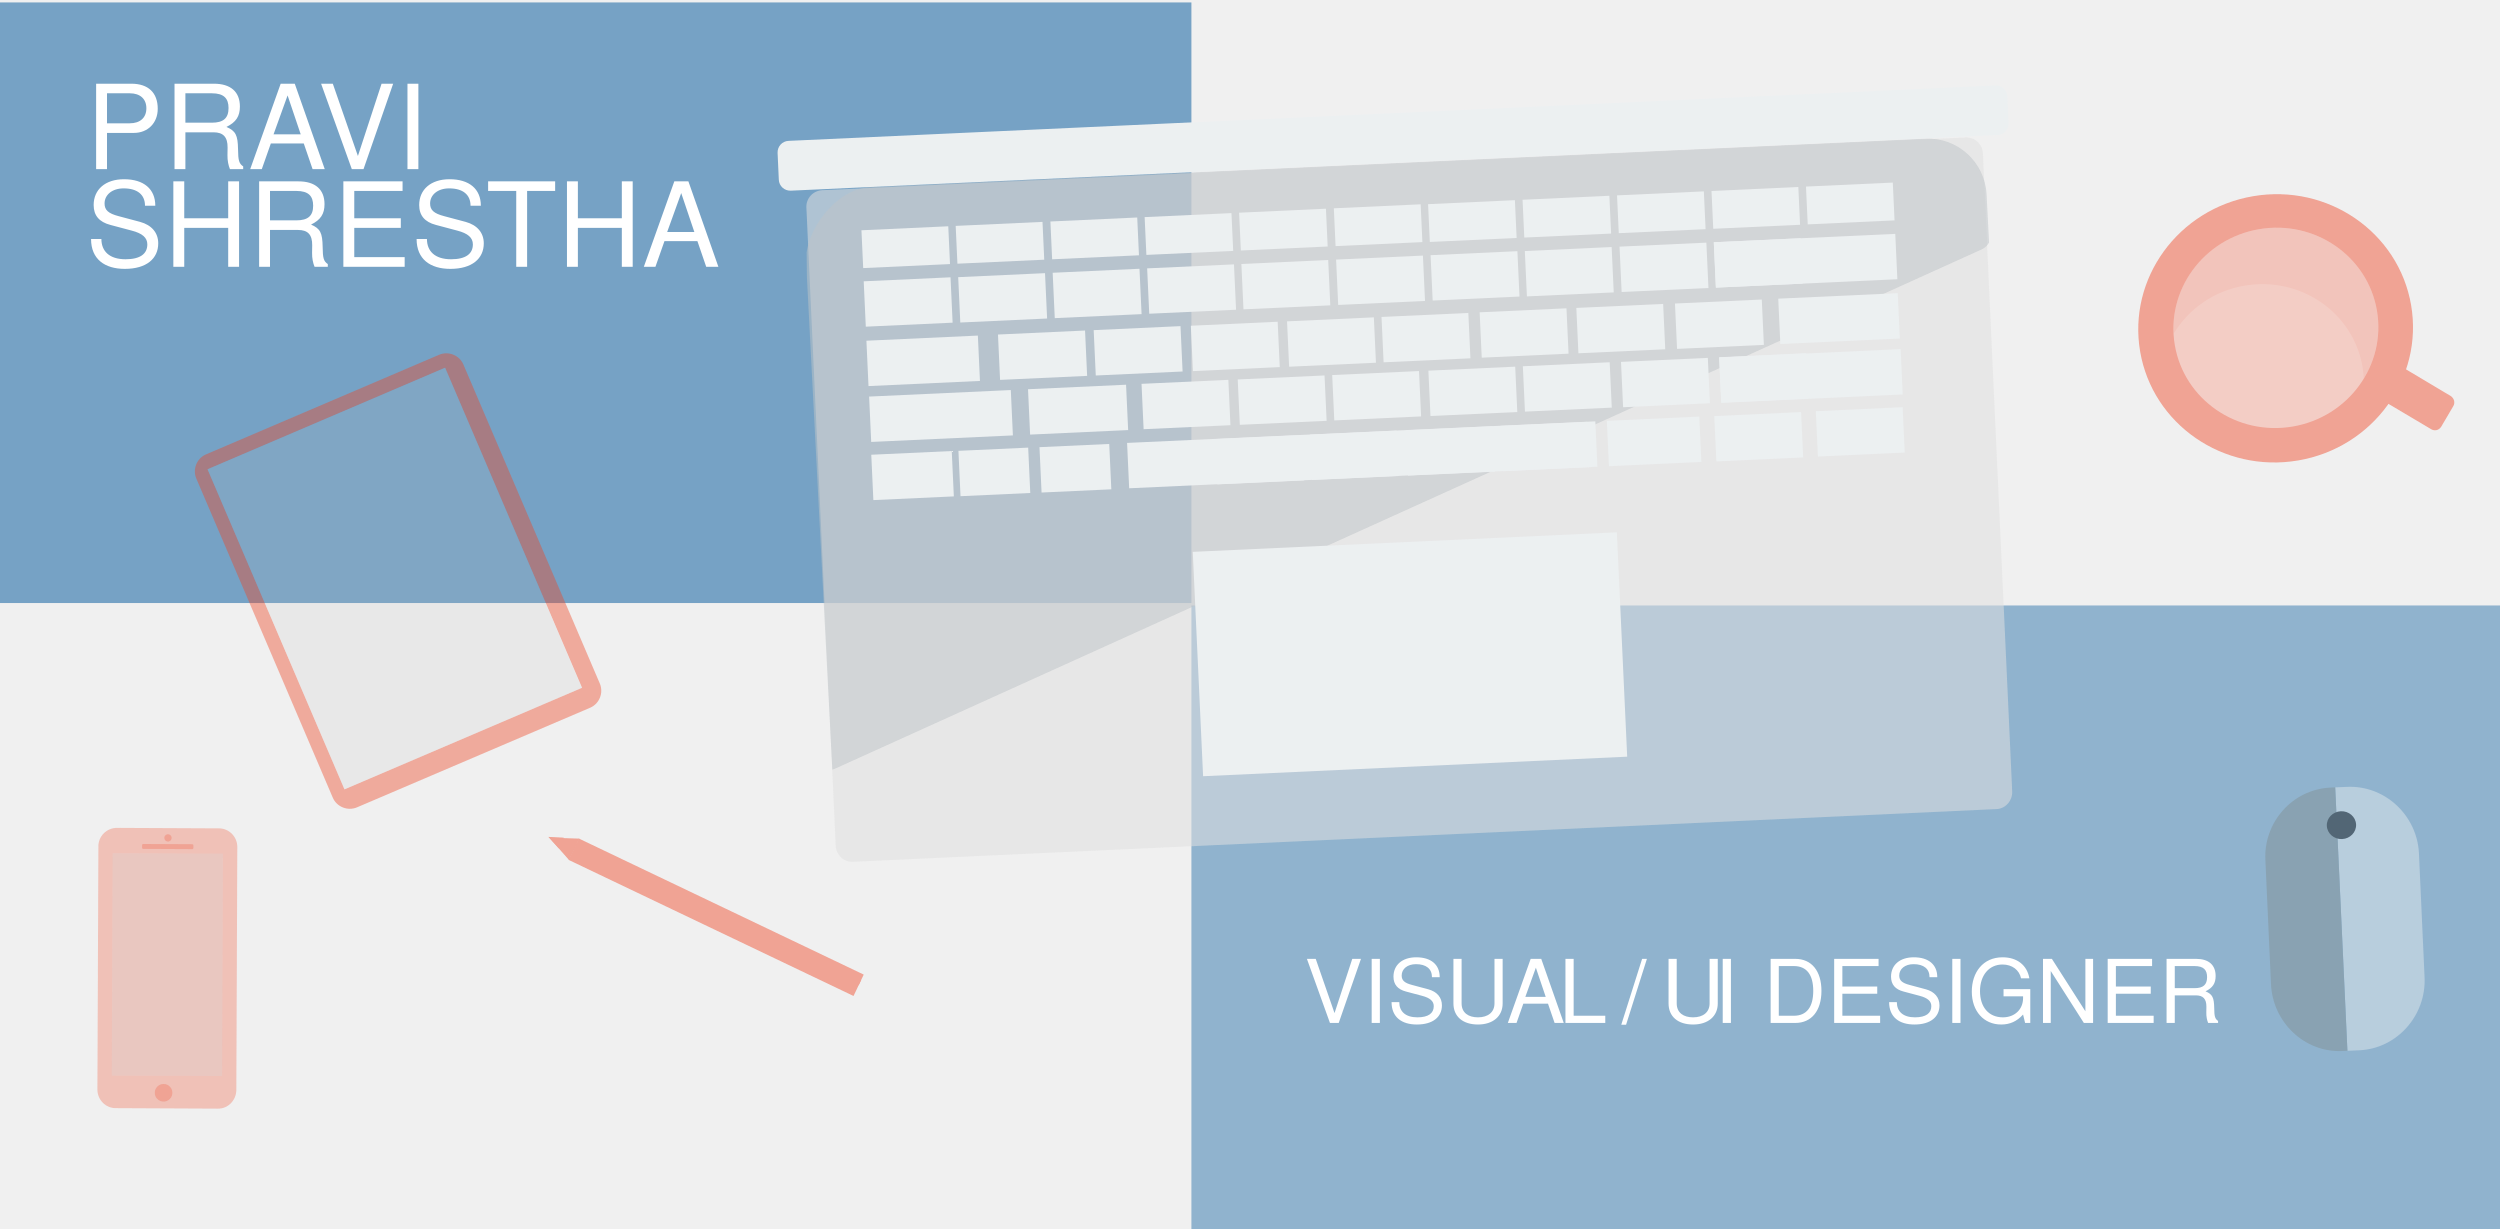
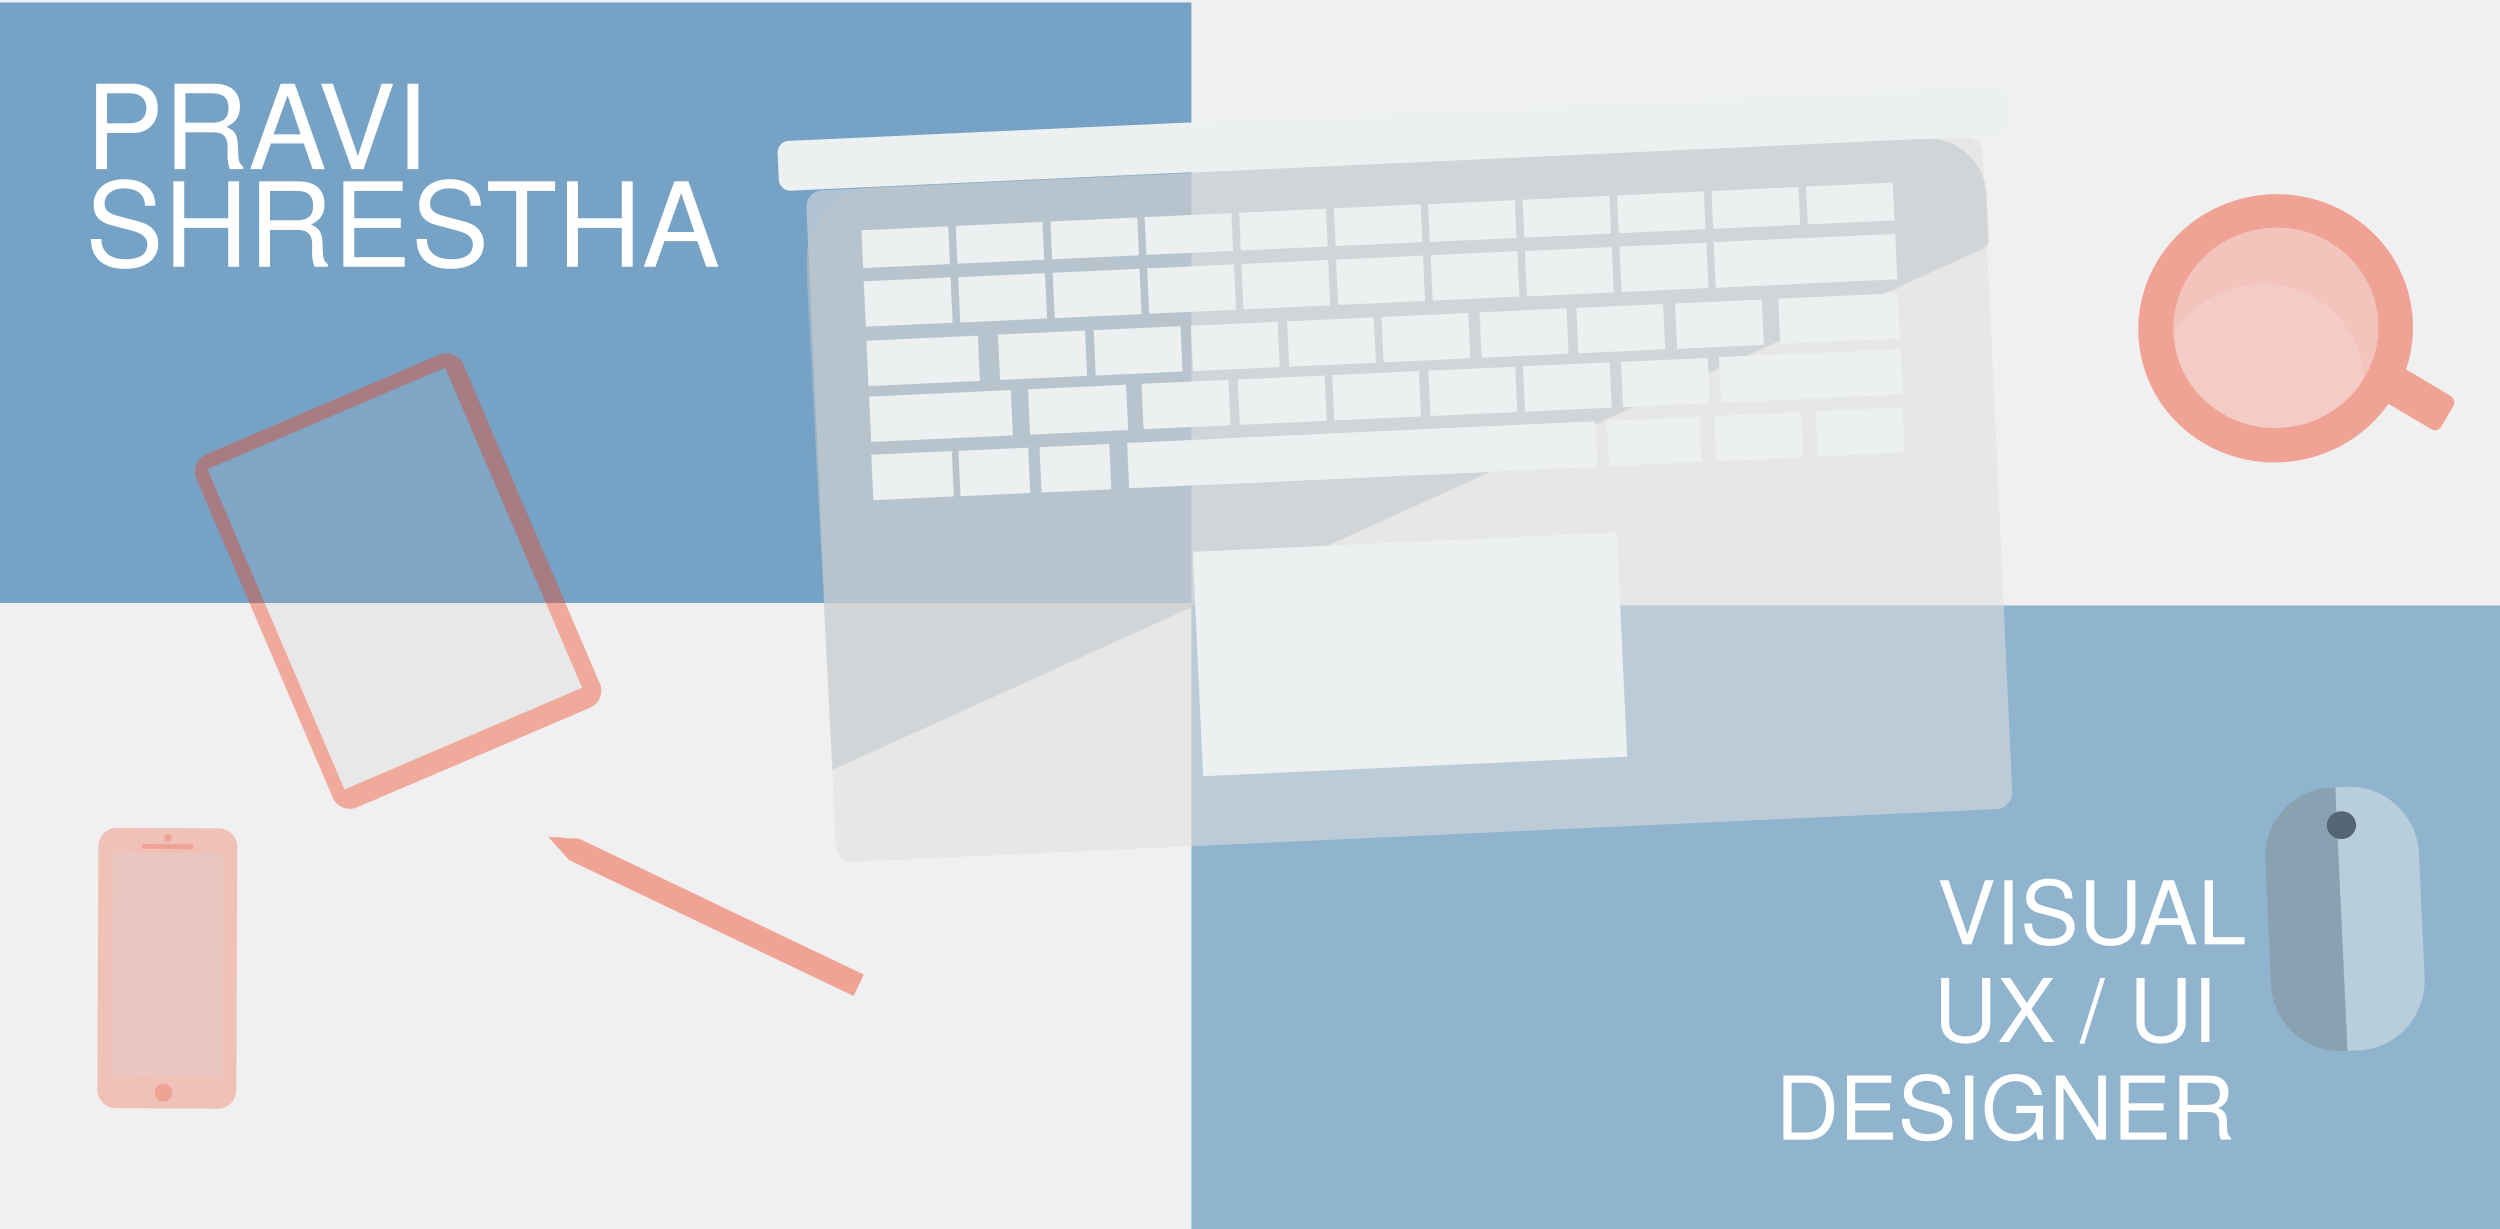
<svg xmlns="http://www.w3.org/2000/svg" xmlns:xlink="http://www.w3.org/1999/xlink" version="1.1" id="Layer_1" x="0px" y="0px" viewBox="0 0 1024 503" style="enable-background:new 0 0 1024 503;" xml:space="preserve">
  <style type="text/css">
	.st0{opacity:0.4;fill:#00579B;enable-background:new    ;}
	.st1{opacity:0.51;fill:#00579B;enable-background:new    ;}
	.st2{opacity:0.45;}
	.st3{fill:#EF4423;}
	.st4{opacity:0.5;fill:#FFFFFF;enable-background:new    ;}
	.st5{opacity:0.22;fill:#EF4423;enable-background:new    ;}
	.st6{opacity:0.41;}
	.st7{opacity:0.36;fill:#BEBCBD;}
	.st8{opacity:0.61;fill:#EF4423;enable-background:new    ;}
	.st9{opacity:0.27;fill:#BEBCBD;}
	.st10{fill:none;}
	.st11{fill:#FFFFFF;}
	.st12{font-family:'HelveticaNeue';}
	.st13{font-size:48px;}
	.st14{opacity:0.54;fill:#E0E0E0;enable-background:new    ;}
	.st15{opacity:0.52;enable-background:new    ;}
	.st16{clip-path:url(#SVGID_2_);fill:#BDC3C7;}
	.st17{fill:#ECF0F1;}
	.st18{opacity:0.43;}
	.st19{fill:#7F8C8D;}
	.st20{font-size:36px;}
- 	.st21{letter-spacing:-2;}
</style>
  <g id="Layer_1_1_">
    <rect x="488" y="248" class="st0" width="536" height="257.7" />
    <rect y="1" class="st1" width="488" height="246" />
    <g class="st2">
      <ellipse transform="matrix(0.9857 -0.1685 0.1685 0.9857 -9.3377 158.9661)" class="st3" cx="932.1" cy="134.5" rx="56.3" ry="54.9" />
      <ellipse transform="matrix(0.9857 -0.1685 0.1685 0.9857 -9.2964 158.9903)" class="st4" cx="932.2" cy="134.3" rx="42" ry="41" />
      <path class="st5" d="M919.4,117c22.9-3.9,44.5,11,48.3,33.3c0.3,1.6,0.4,3.1,0.5,4.7c4.9-8,7.1-17.9,5.4-27.8    c-3.8-22.3-25.4-37.2-48.3-33.3c-21.3,3.6-36.2,22.3-35,42.8C896.4,126.6,906.8,119.1,919.4,117z" />
      <path class="st3" d="M1004.9,166.3l-5,8.5c-0.9,1.4-2.6,1.9-4.1,1l-25.6-15.2c-1.4-0.9-1.9-2.6-1-4.1l5-8.5c0.9-1.4,2.6-1.9,4.1-1    l25.5,15.2C1005.2,163.1,1005.7,164.9,1004.9,166.3z" />
    </g>
    <g class="st2">
      <g>
        <rect x="288.5" y="311" transform="matrix(0.431 -0.9024 0.9024 0.431 -172.0694 478.5229)" class="st3" width="9.7" height="129.3" />
        <rect x="292.7" y="310" transform="matrix(0.431 -0.9024 0.9024 0.431 -170.8663 478.3698)" class="st3" width="2.4" height="129.3" />
      </g>
      <polygon class="st3" points="237.3,343.5 233.1,352.3 225,343.1   " />
      <polygon class="st3" points="230.9,343.1 228.9,347.5 224.6,342.8   " />
    </g>
    <g class="st6">
      <path class="st3" d="M189.8,149.3c-1.6-3.8-6.1-5.6-9.9-4l-95.5,40.8c-3.8,1.6-5.6,6.1-4,9.9l55.9,130.7c1.6,3.8,6.1,5.6,9.9,4    l95.5-40.8c3.8-1.6,5.6-6.1,4-9.9L189.8,149.3z M238.4,281.7l-97.3,41.6L85,192.2l97.3-41.6L238.4,281.7z" />
      <rect x="108.8" y="165.7" transform="matrix(0.9195 -0.393 0.393 0.9195 -80.1159 82.6294)" class="st7" width="105.8" height="142.6" />
      <path class="st3" d="M193.2,309.6l-2.9,1.2c-0.9,0.4-2.1,0-2.5-1l-0.9-2.2c-0.4-0.9,0-2.1,1-2.5l2.9-1.2c0.9-0.4,2.1,0,2.5,1    l0.9,2.2C194.5,308.1,194.1,309.2,193.2,309.6z" />
    </g>
    <g class="st2">
      <path class="st8" d="M89.2,454.1l-41.8-0.2c-4.1,0-7.5-3.4-7.5-7.6l0.4-99.7c0-4.1,3.4-7.5,7.6-7.5l41.8,0.2    c4.1,0,7.5,3.4,7.5,7.6l-0.4,99.7C96.7,450.8,93.3,454.2,89.2,454.1z" />
      <rect x="23" y="372.6" transform="matrix(3.615123e-03 -1 1 3.615123e-03 -326.8969 462.2253)" class="st9" width="91.1" height="45.2" />
      <circle class="st3" cx="68.8" cy="343.2" r="1.5" />
      <circle class="st3" cx="67" cy="447.6" r="3.6" />
      <path class="st3" d="M78.8,347.8l-20.2-0.1c-0.2,0-0.4-0.2-0.4-0.4v-1.2c0-0.2,0.2-0.4,0.4-0.4l20.2,0.1c0.2,0,0.4,0.2,0.4,0.4    v1.2C79.2,347.6,79,347.8,78.8,347.8z" />
    </g>
  </g>
  <rect x="35" y="35" class="st10" width="294" height="115" />
  <text transform="matrix(1 0 0 1 35 69.2715)">
    <tspan x="0" y="0" class="st11 st12 st13">PRAVI </tspan>
    <tspan x="0" y="40" class="st11 st12 st13">SHRESTHA</tspan>
  </text>
  <g id="Layer_2">
    <g id="laptop_1_">
      <path class="st14" d="M817.7,331.4L349.4,353c-3.7,0.2-6.9-2.7-7.1-6.5L330.3,85c-0.2-3.7,2.7-6.9,6.5-7.1l468.3-21.6    c3.7-0.2,6.9,2.7,7.1,6.5l12,261.5C824.3,328,821.4,331.3,817.7,331.4z" />
      <g class="st15">
        <g>
          <defs>
            <path id="SVGID_1_" d="M811.8,102.1L341.9,314.9c-4.2,1.9-9-1.1-9-5.7l-2.8-229.5c-0.1-3.4,2.6-6.2,6-6.4l469-21.6       c3.4-0.2,6.3,2.4,6.6,5.7l3.7,38.3C815.7,98.4,814.2,101,811.8,102.1z" />
          </defs>
          <clipPath id="SVGID_2_">
            <use xlink:href="#SVGID_1_" style="overflow:visible;" />
          </clipPath>
          <path class="st16" d="M801.9,316.9l-435.6,22.6c-13.3,0.7-24.6-9.5-25.3-22.8l-10.8-209.2c-0.7-13.3,12.5-30.1,25.8-30.8      l432.4-19.9c13.3-0.7,24.6,9.5,25.3,22.8l11,212.1C825.4,304.9,815.2,316.1,801.9,316.9z" />
        </g>
      </g>
      <rect x="490.6" y="222" transform="matrix(0.9989 -4.601891e-02 4.601891e-02 0.9989 -11.7227 26.8603)" class="st17" width="173.9" height="92" />
      <g>
        <g>
          <rect x="740.1" y="75.6" transform="matrix(0.9989 -4.601891e-02 4.601891e-02 0.9989 -3.0345 34.9639)" class="st17" width="35.6" height="15.5" />
        </g>
        <g>
          <rect x="701.4" y="77.4" transform="matrix(0.9989 -4.601891e-02 4.601891e-02 0.9989 -3.1574 33.1867)" class="st17" width="35.6" height="15.5" />
        </g>
        <g>
          <rect x="662.7" y="79.2" transform="matrix(0.9989 -4.601891e-02 4.601891e-02 0.9989 -3.2803 31.4096)" class="st17" width="35.6" height="15.5" />
        </g>
        <g>
          <rect x="624" y="81" transform="matrix(0.9989 -4.601891e-02 4.601891e-02 0.9989 -3.4035 29.6278)" class="st17" width="35.6" height="15.5" />
        </g>
        <g>
          <rect x="585.3" y="82.8" transform="matrix(0.9989 -4.601891e-02 4.601891e-02 0.9989 -3.5265 27.8507)" class="st17" width="35.6" height="15.5" />
        </g>
        <g>
          <rect x="546.7" y="84.5" transform="matrix(0.9989 -4.601891e-02 4.601891e-02 0.9989 -3.6494 26.0735)" class="st17" width="35.6" height="15.5" />
        </g>
        <g>
          <rect x="507.9" y="86.3" transform="matrix(0.9989 -4.601891e-02 4.601891e-02 0.9989 -3.7726 24.2918)" class="st17" width="35.6" height="15.5" />
        </g>
        <g>
          <rect x="469.2" y="88.1" transform="matrix(0.9989 -4.601891e-02 4.601891e-02 0.9989 -3.8955 22.5146)" class="st17" width="35.6" height="15.5" />
        </g>
        <g>
          <rect x="430.6" y="89.9" transform="matrix(0.9989 -4.601891e-02 4.601891e-02 0.9989 -4.0184 20.7374)" class="st17" width="35.6" height="15.5" />
        </g>
        <g>
          <rect x="391.8" y="91.7" transform="matrix(0.9989 -4.601891e-02 4.601891e-02 0.9989 -4.1417 18.9557)" class="st17" width="35.6" height="15.5" />
        </g>
        <g>
          <rect x="353.2" y="93.5" transform="matrix(0.9989 -4.601891e-02 4.601891e-02 0.9989 -4.2646 17.1785)" class="st17" width="35.6" height="15.5" />
        </g>
      </g>
      <g>
        <g>
          <rect x="702.4" y="97.5" transform="matrix(0.9989 -4.601891e-02 4.601891e-02 0.9989 -4.1313 34.1492)" class="st17" width="74.4" height="18.6" />
        </g>
        <g>
          <rect x="702.4" y="98.4" transform="matrix(0.9989 -4.601891e-02 4.601891e-02 0.9989 -4.1929 33.2583)" class="st17" width="35.6" height="18.6" />
        </g>
        <g>
          <rect x="663.8" y="100.2" transform="matrix(0.9989 -4.601891e-02 4.601891e-02 0.9989 -4.3158 31.4812)" class="st17" width="35.6" height="18.6" />
        </g>
        <g>
          <rect x="625" y="102" transform="matrix(0.9989 -4.601891e-02 4.601891e-02 0.9989 -4.4391 29.6994)" class="st17" width="35.6" height="18.6" />
        </g>
        <g>
          <rect x="586.4" y="103.7" transform="matrix(0.9989 -4.601891e-02 4.601891e-02 0.9989 -4.562 27.9223)" class="st17" width="35.6" height="18.6" />
        </g>
        <g>
          <rect x="547.7" y="105.5" transform="matrix(0.9989 -4.601891e-02 4.601891e-02 0.9989 -4.6849 26.1451)" class="st17" width="35.6" height="18.6" />
        </g>
        <g>
          <rect x="508.9" y="107.3" transform="matrix(0.9989 -4.601891e-02 4.601891e-02 0.9989 -4.8081 24.3634)" class="st17" width="35.6" height="18.6" />
        </g>
        <g>
          <rect x="470.3" y="109.1" transform="matrix(0.9989 -4.601891e-02 4.601891e-02 0.9989 -4.931 22.5862)" class="st17" width="35.6" height="18.6" />
        </g>
        <g>
          <rect x="431.6" y="110.9" transform="matrix(0.9989 -4.601891e-02 4.601891e-02 0.9989 -5.0539 20.8091)" class="st17" width="35.6" height="18.6" />
        </g>
        <g>
          <rect x="392.9" y="112.7" transform="matrix(0.9989 -4.601891e-02 4.601891e-02 0.9989 -5.1772 19.0273)" class="st17" width="35.6" height="18.6" />
        </g>
        <g>
          <rect x="354.2" y="114.4" transform="matrix(0.9989 -4.601891e-02 4.601891e-02 0.9989 -5.3001 17.2501)" class="st17" width="35.6" height="18.6" />
        </g>
      </g>
      <g>
        <g>
          <rect x="728.8" y="121.2" transform="matrix(0.9989 -4.601891e-02 4.601891e-02 0.9989 -5.2072 34.805)" class="st17" width="49" height="18.6" />
        </g>
        <g>
          <rect x="686.5" y="123.5" transform="matrix(0.9989 -4.601891e-02 4.601891e-02 0.9989 -5.3631 32.5503)" class="st17" width="35.6" height="18.6" />
        </g>
        <g>
          <rect x="646.1" y="125.3" transform="matrix(0.9989 -4.601891e-02 4.601891e-02 0.9989 -5.4914 30.695)" class="st17" width="35.6" height="18.6" />
        </g>
        <g>
          <rect x="606.5" y="127.1" transform="matrix(0.9989 -4.601891e-02 4.601891e-02 0.9989 -5.6175 28.872)" class="st17" width="35.6" height="18.6" />
        </g>
        <g>
          <rect x="566.3" y="129" transform="matrix(0.9989 -4.601891e-02 4.601891e-02 0.9989 -5.7452 27.0259)" class="st17" width="35.6" height="18.6" />
        </g>
        <g>
          <rect x="527.6" y="130.8" transform="matrix(0.9989 -4.601891e-02 4.601891e-02 0.9989 -5.8681 25.2488)" class="st17" width="35.6" height="18.6" />
        </g>
        <g>
          <rect x="488.2" y="132.6" transform="matrix(0.9989 -4.601891e-02 4.601891e-02 0.9989 -5.9936 23.4349)" class="st17" width="35.6" height="18.6" />
        </g>
        <g>
          <rect x="448.4" y="134.4" transform="matrix(0.9989 -4.601891e-02 4.601891e-02 0.9989 -6.12 21.6072)" class="st17" width="35.6" height="18.6" />
        </g>
        <g>
          <rect x="409.2" y="136.2" transform="matrix(0.9989 -4.601891e-02 4.601891e-02 0.9989 -6.2446 19.8048)" class="st17" width="35.7" height="18.6" />
        </g>
        <g>
          <rect x="355.3" y="138.5" transform="matrix(0.9989 -4.601891e-02 4.601891e-02 0.9989 -6.3999 17.5592)" class="st17" width="45.7" height="18.6" />
        </g>
      </g>
      <g>
        <g>
          <rect x="704.6" y="144.7" transform="matrix(0.9989 -4.601891e-02 4.601891e-02 0.9989 -6.2988 34.2991)" class="st17" width="74.4" height="18.6" />
        </g>
        <g>
          <rect x="704.6" y="145.5" transform="matrix(0.9989 -4.601891e-02 4.601891e-02 0.9989 -6.3604 33.4083)" class="st17" width="35.6" height="18.6" />
        </g>
        <g>
          <rect x="664.4" y="147.4" transform="matrix(0.9989 -4.601891e-02 4.601891e-02 0.9989 -6.4881 31.5622)" class="st17" width="35.6" height="18.6" />
        </g>
        <g>
          <rect x="624.2" y="149.2" transform="matrix(0.9989 -4.601891e-02 4.601891e-02 0.9989 -6.6161 29.7116)" class="st17" width="35.6" height="18.6" />
        </g>
        <g>
          <rect x="585.5" y="151" transform="matrix(0.9989 -4.601891e-02 4.601891e-02 0.9989 -6.739 27.9344)" class="st17" width="35.6" height="18.6" />
        </g>
        <g>
          <rect x="546.1" y="152.8" transform="matrix(0.9989 -4.601891e-02 4.601891e-02 0.9989 -6.8645 26.1205)" class="st17" width="35.6" height="18.6" />
        </g>
        <g>
          <rect x="507.4" y="154.6" transform="matrix(0.9989 -4.601891e-02 4.601891e-02 0.9989 -6.9874 24.3434)" class="st17" width="35.6" height="18.6" />
        </g>
        <g>
          <rect x="468" y="156.4" transform="matrix(0.9989 -4.601891e-02 4.601891e-02 0.9989 -7.1128 22.5295)" class="st17" width="35.6" height="18.6" />
        </g>
        <g>
          <rect x="421.5" y="158.5" transform="matrix(0.9989 -4.601891e-02 4.601891e-02 0.9989 -7.2532 20.4998)" class="st17" width="40.2" height="18.6" />
        </g>
        <g>
          <rect x="356.4" y="161.1" transform="matrix(0.9989 -4.601891e-02 4.601891e-02 0.9989 -7.4319 17.9167)" class="st17" width="58.1" height="18.6" />
        </g>
      </g>
      <g>
        <g>
          <rect x="744.2" y="167.6" transform="matrix(0.9989 -4.601891e-02 4.601891e-02 0.9989 -7.3357 35.2521)" class="st17" width="35.6" height="18.6" />
        </g>
        <g>
          <rect x="702.6" y="169.6" transform="matrix(0.9989 -4.601891e-02 4.601891e-02 0.9989 -7.4678 33.3418)" class="st17" width="35.6" height="18.6" />
        </g>
        <g>
          <rect x="658.6" y="171.5" transform="matrix(0.9989 -4.601891e-02 4.601891e-02 0.9989 -7.6042 31.3695)" class="st17" width="37.9" height="18.6" />
        </g>
        <g>
          <rect x="615" y="173.6" transform="matrix(0.9989 -4.601891e-02 4.601891e-02 0.9989 -7.7463 29.3145)" class="st17" width="35.6" height="18.6" />
        </g>
        <g>
          <rect x="576.3" y="175.4" transform="matrix(0.9989 -4.601891e-02 4.601891e-02 0.9989 -7.8692 27.5373)" class="st17" width="35.6" height="18.6" />
        </g>
        <g>
          <rect x="536.9" y="177.2" transform="matrix(0.9989 -4.601891e-02 4.601891e-02 0.9989 -7.9947 25.7234)" class="st17" width="35.6" height="18.6" />
        </g>
        <g>
          <rect x="498.2" y="179" transform="matrix(0.9989 -4.601891e-02 4.601891e-02 0.9989 -8.1176 23.9463)" class="st17" width="35.6" height="18.6" />
        </g>
        <g>
          <rect x="462" y="177" transform="matrix(0.9989 -4.601891e-02 4.601891e-02 0.9989 -7.9842 25.875)" class="st17" width="192" height="18.6" />
        </g>
        <g>
          <rect x="393" y="184" transform="matrix(0.9989 -4.601891e-02 4.601891e-02 0.9989 -8.4632 18.95)" class="st17" width="28.6" height="18.6" />
        </g>
        <g>
          <rect x="426.2" y="182.5" transform="matrix(0.9989 -4.601891e-02 4.601891e-02 0.9989 -8.3577 20.4746)" class="st17" width="28.6" height="18.6" />
        </g>
        <g>
          <rect x="357.3" y="185.5" transform="matrix(0.9989 -4.601891e-02 4.601891e-02 0.9989 -8.5699 17.4071)" class="st17" width="33" height="18.6" />
        </g>
      </g>
      <path class="st17" d="M818.2,55.3L323.9,78.1c-2.6,0.1-4.8-1.9-4.9-4.5l-0.5-11c-0.1-2.6,1.9-4.8,4.5-4.9L817.3,35    c2.6-0.1,4.8,1.9,4.9,4.5l0.5,11C822.8,53,820.8,55.2,818.2,55.3z" />
    </g>
    <g id="mouse_2_" class="st18">
      <path class="st17" d="M961.4,322.3l-4.9,0.2l5,107.9l4.9-0.2c15.5-0.7,27.5-14.4,26.7-30l-2.3-50.8    C990,334,976.9,321.6,961.4,322.3z" />
      <path class="st19" d="M954.4,322.6l2.1-0.1l5,107.9l-2.1,0.1c-15.5,0.7-28.5-11.8-29.2-27.4l-2.3-50.8    C927.1,336.9,938.9,323.4,954.4,322.6z" />
      <ellipse transform="matrix(0.9989 -4.601891e-02 4.601891e-02 0.9989 -14.5404 44.4942)" cx="959.1" cy="338" rx="6" ry="5.7" />
    </g>
  </g>
  <g>
-     <text transform="matrix(1 0 0 1 534.2323 419)">
-       <tspan x="0" y="0" class="st11 st12 st20">VISUA</tspan>
-       <tspan x="104.1" y="0" class="st11 st12 st20 st21">L / U</tspan>
-       <tspan x="167.8" y="0" class="st11 st12 st20">I DESIGNER </tspan>
+     <text transform="matrix(1 0 0 1 793.3987 386.8005)">
+       <tspan x="0" y="0" class="st11 st12 st20">VISUAL</tspan>
+       <tspan x="-1.4" y="40" class="st11 st12 st20">UX / UI </tspan>
+       <tspan x="-66.1" y="80" class="st11 st12 st20">DESIGNER </tspan>
    </text>
  </g>
</svg>
